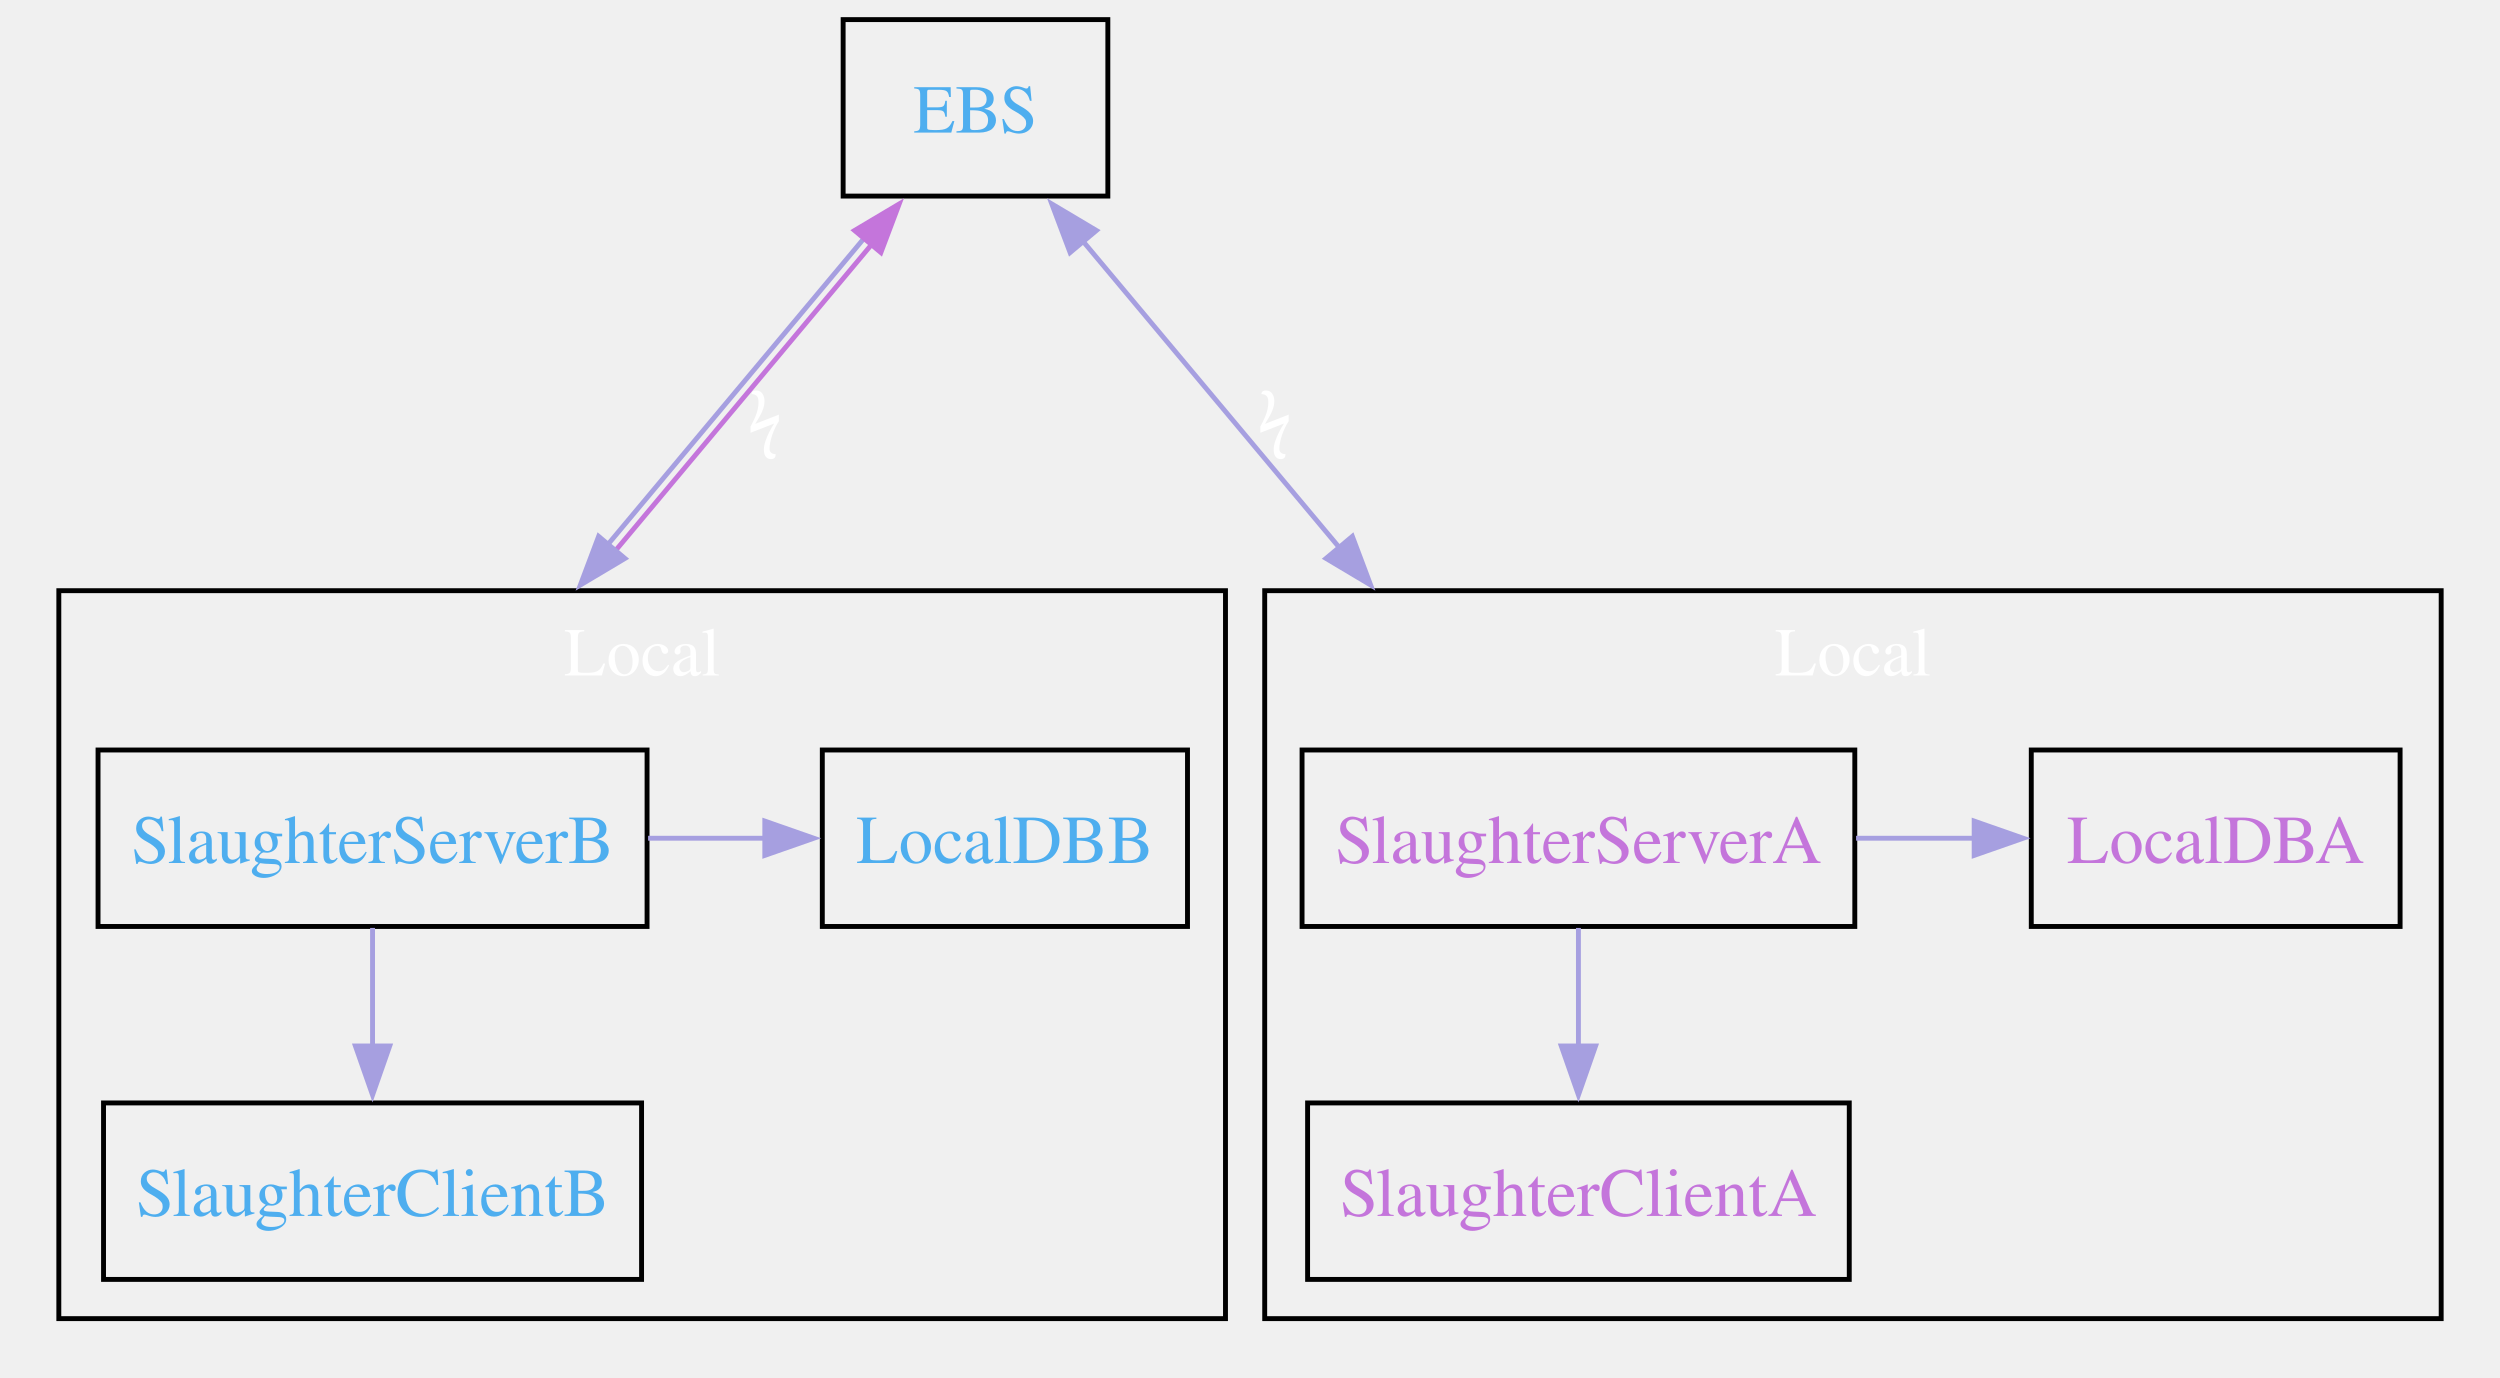
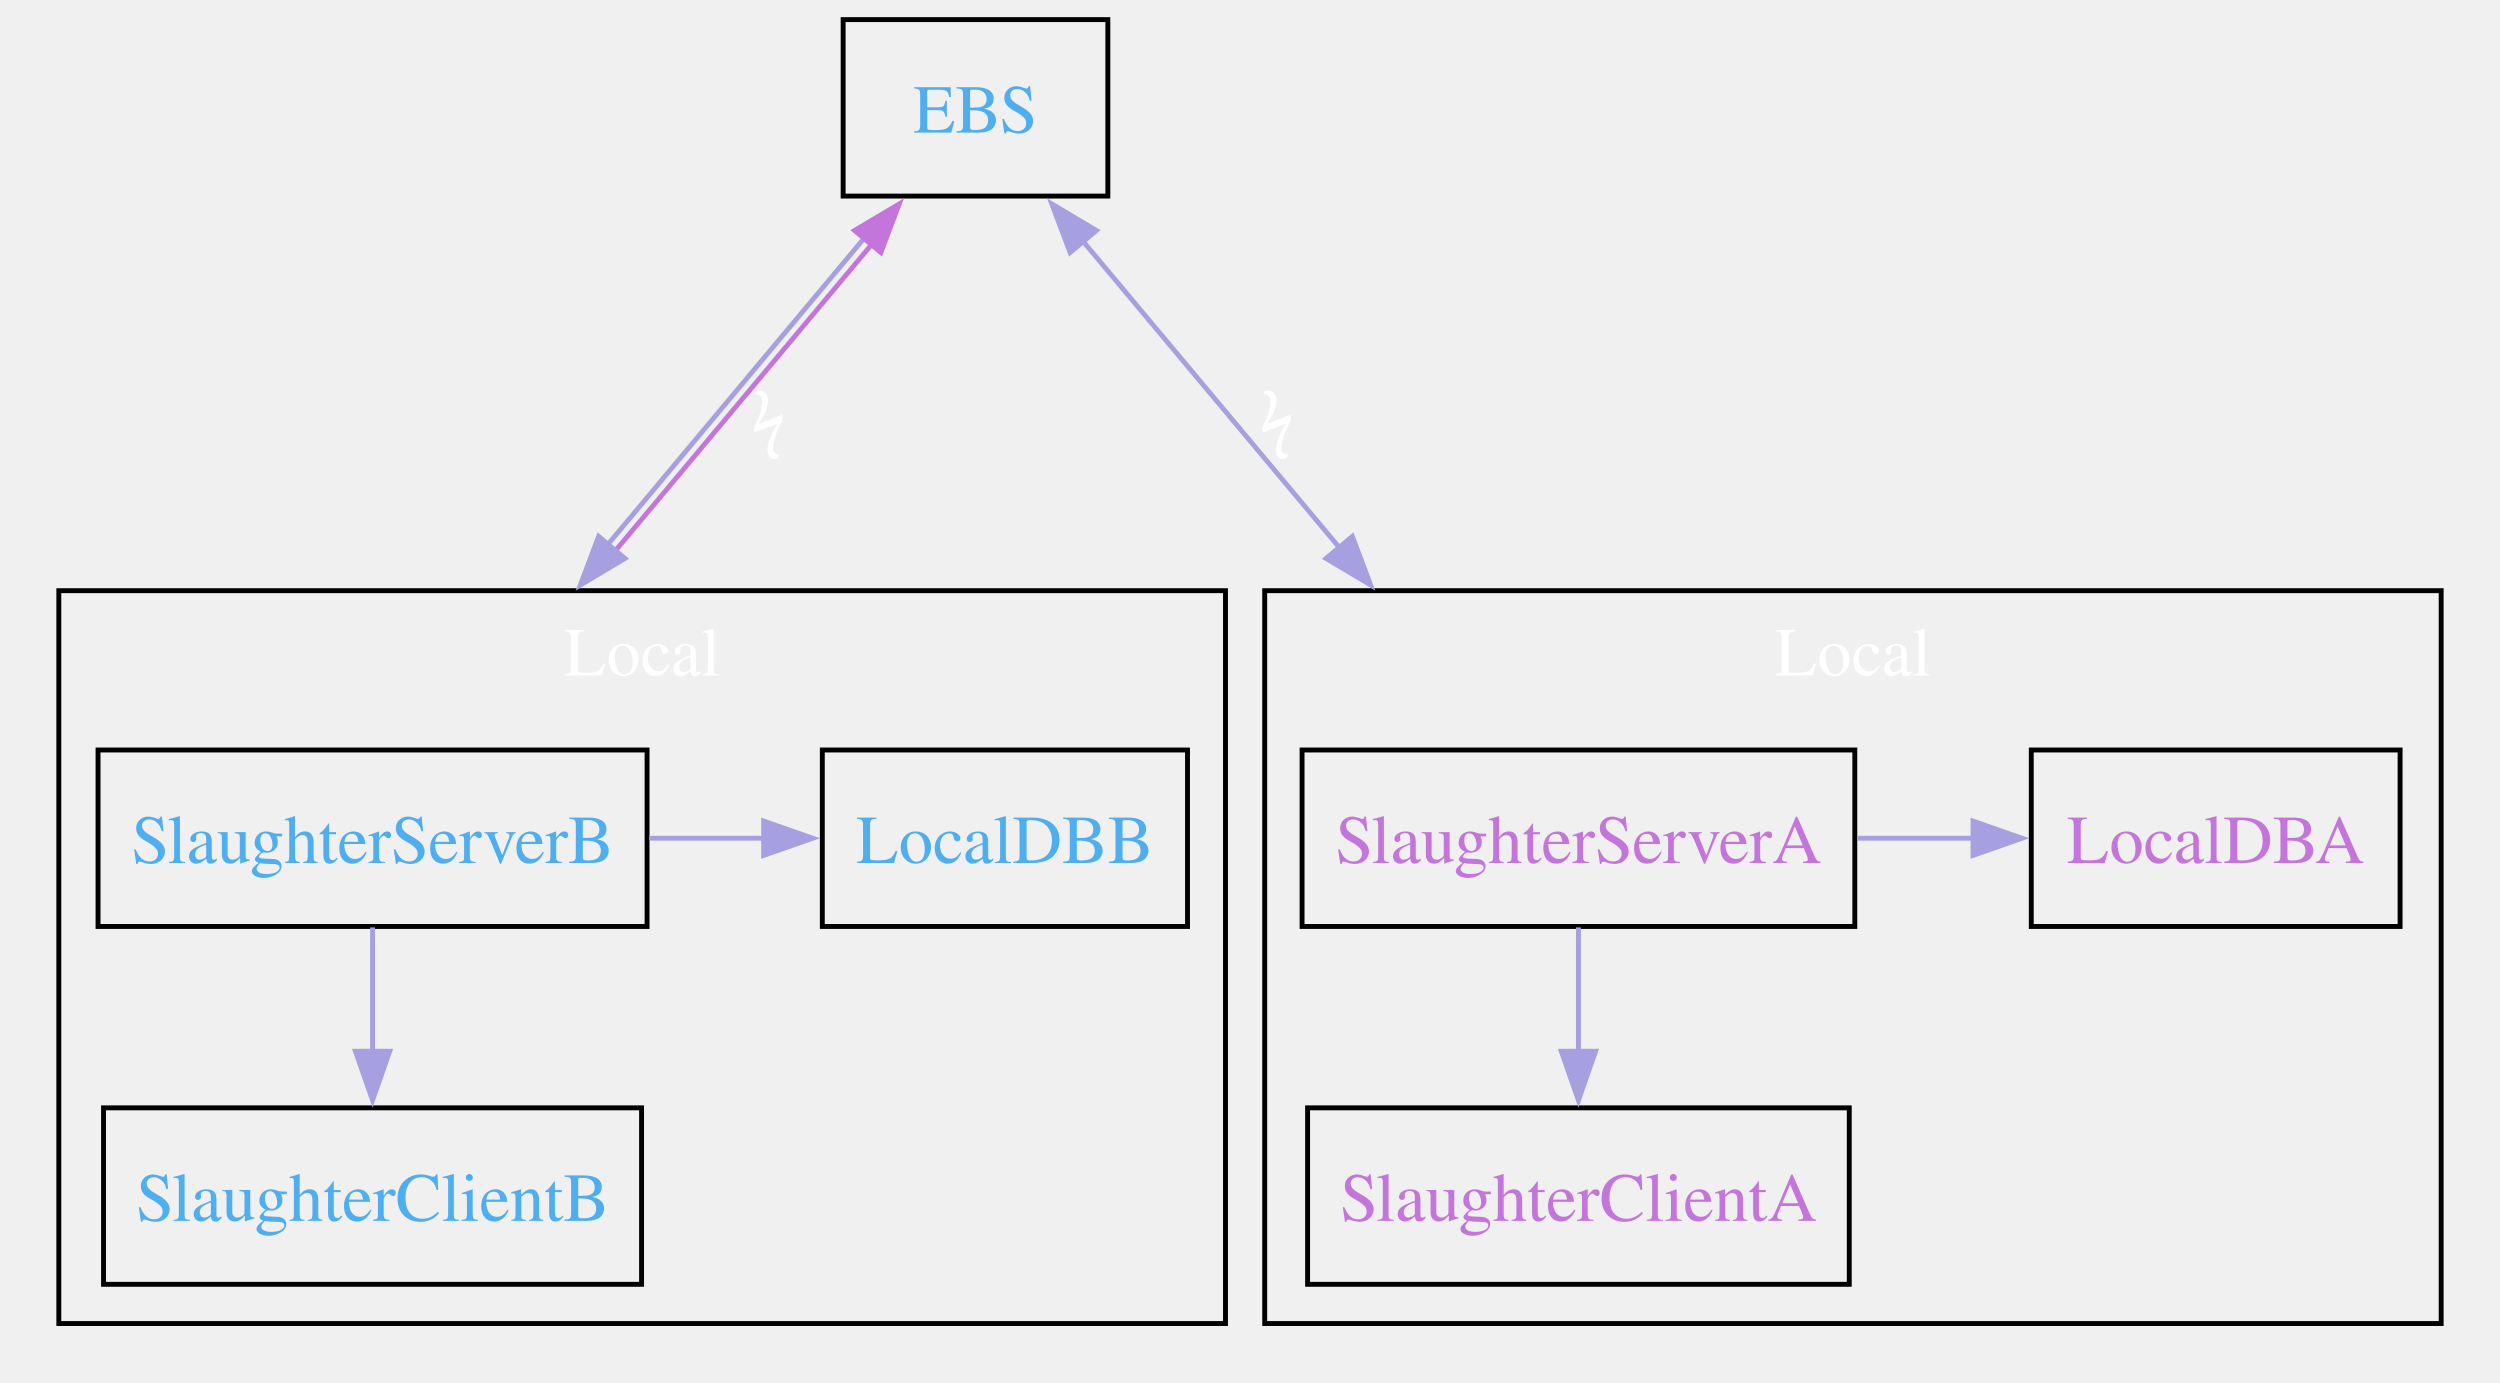
- <svg xmlns="http://www.w3.org/2000/svg" width="510pt" height="281pt" viewBox="0.00 0.00 510.00 281.00">
-   <g id="graph0" class="graph" transform="scale(1 1) rotate(0) translate(4 277)">
+ <svg xmlns="http://www.w3.org/2000/svg" width="510pt" height="282pt" viewBox="0.00 0.00 510.00 282.00">
+   <g id="graph0" class="graph" transform="scale(1 1) rotate(0) translate(4 278)">
    <g id="clust1" class="cluster">
-       <polygon fill="none" stroke="black" points="8,-8 8,-156.5 246,-156.5 246,-8 8,-8" />
-       <text text-anchor="middle" x="127" y="-139.2" font-family="Times,serif" font-size="14.00" fill="white">Local</text>
+       <polygon fill="none" stroke="black" points="8,-8 8,-157.5 246,-157.5 246,-8 8,-8" />
+       <text text-anchor="middle" x="127" y="-140.2" font-family="Times,serif" font-size="14.00" fill="white">Local</text>
    </g>
    <g id="clust3" class="cluster">
-       <polygon fill="none" stroke="black" points="254,-8 254,-156.5 494,-156.5 494,-8 254,-8" />
-       <text text-anchor="middle" x="374" y="-139.2" font-family="Times,serif" font-size="14.00" fill="white">Local</text>
+       <polygon fill="none" stroke="black" points="254,-8 254,-157.5 494,-157.5 494,-8 254,-8" />
+       <text text-anchor="middle" x="374" y="-140.2" font-family="Times,serif" font-size="14.00" fill="white">Local</text>
    </g>
    <g id="node1" class="node">
-       <polygon fill="none" stroke="black" points="128,-124 16,-124 16,-88 128,-88 128,-124" />
-       <text text-anchor="middle" x="72" y="-100.95" font-family="Times,serif" font-size="14.00" fill="#4eaeef">SlaughterServerB</text>
+       <polygon fill="none" stroke="black" points="128,-125 16,-125 16,-89 128,-89 128,-125" />
+       <text text-anchor="middle" x="72" y="-101.95" font-family="Times,serif" font-size="14.00" fill="#4eaeef">SlaughterServerB</text>
    </g>
    <g id="node2" class="node">
-       <polygon fill="none" stroke="black" points="238.25,-124 163.75,-124 163.75,-88 238.25,-88 238.25,-124" />
-       <text text-anchor="middle" x="201" y="-100.95" font-family="Times,serif" font-size="14.00" fill="#4eaeef">LocalDBB</text>
+       <polygon fill="none" stroke="black" points="238.25,-125 163.75,-125 163.75,-89 238.25,-89 238.25,-125" />
+       <text text-anchor="middle" x="201" y="-101.95" font-family="Times,serif" font-size="14.00" fill="#4eaeef">LocalDBB</text>
    </g>
    <g id="edge1" class="edge">
-       <path fill="none" stroke="#a69fe0" d="M128.21,-106C136.14,-106 144.25,-106 152.03,-106" />
-       <polygon fill="#a69fe0" stroke="#a69fe0" points="152.02,-109.5 162.02,-106 152.02,-102.5 152.02,-109.5" />
+       <path fill="none" stroke="#a69fe0" d="M128.44,-107C136.25,-107 144.05,-107 151.86,-107" />
+       <polygon fill="#a69fe0" stroke="#a69fe0" points="151.79,-110.5 161.79,-107 151.79,-103.5 151.79,-110.5" />
    </g>
    <g id="node3" class="node">
      <polygon fill="none" stroke="black" points="126.88,-52 17.12,-52 17.12,-16 126.88,-16 126.88,-52" />
      <text text-anchor="middle" x="72" y="-28.95" font-family="Times,serif" font-size="14.00" fill="#4eaeef">SlaughterClientB</text>
    </g>
    <g id="edge2" class="edge">
-       <path fill="none" stroke="#a69fe0" d="M72,-87.7C72,-80.41 72,-71.73 72,-63.54" />
-       <polygon fill="#a69fe0" stroke="#a69fe0" points="75.5,-63.62 72,-53.62 68.5,-63.62 75.5,-63.62" />
+       <path fill="none" stroke="#a69fe0" d="M72,-88.81C72,-81.23 72,-72.1 72,-63.54" />
+       <polygon fill="#a69fe0" stroke="#a69fe0" points="75.5,-63.54 72,-53.54 68.5,-63.54 75.5,-63.54" />
    </g>
    <g id="node4" class="node">
-       <polygon fill="none" stroke="black" points="374.38,-124 261.62,-124 261.62,-88 374.38,-88 374.38,-124" />
-       <text text-anchor="middle" x="318" y="-100.95" font-family="Times,serif" font-size="14.00" fill="#c475db">SlaughterServerA</text>
+       <polygon fill="none" stroke="black" points="374.38,-125 261.62,-125 261.62,-89 374.38,-89 374.38,-125" />
+       <text text-anchor="middle" x="318" y="-101.95" font-family="Times,serif" font-size="14.00" fill="#c475db">SlaughterServerA</text>
    </g>
    <g id="node5" class="node">
-       <polygon fill="none" stroke="black" points="485.62,-124 410.38,-124 410.38,-88 485.62,-88 485.62,-124" />
-       <text text-anchor="middle" x="448" y="-100.95" font-family="Times,serif" font-size="14.00" fill="#c475db">LocalDBA</text>
+       <polygon fill="none" stroke="black" points="485.62,-125 410.38,-125 410.38,-89 485.62,-89 485.62,-125" />
+       <text text-anchor="middle" x="448" y="-101.95" font-family="Times,serif" font-size="14.00" fill="#c475db">LocalDBA</text>
    </g>
    <g id="edge3" class="edge">
-       <path fill="none" stroke="#a69fe0" d="M374.64,-106C382.73,-106 391,-106 398.93,-106" />
-       <polygon fill="#a69fe0" stroke="#a69fe0" points="398.73,-109.5 408.73,-106 398.73,-102.5 398.73,-109.5" />
+       <path fill="none" stroke="#a69fe0" d="M374.88,-107C382.84,-107 390.8,-107 398.76,-107" />
+       <polygon fill="#a69fe0" stroke="#a69fe0" points="398.5,-110.5 408.5,-107 398.5,-103.5 398.5,-110.5" />
    </g>
    <g id="node6" class="node">
      <polygon fill="none" stroke="black" points="373.25,-52 262.75,-52 262.75,-16 373.25,-16 373.25,-52" />
      <text text-anchor="middle" x="318" y="-28.95" font-family="Times,serif" font-size="14.00" fill="#c475db">SlaughterClientA</text>
    </g>
    <g id="edge4" class="edge">
-       <path fill="none" stroke="#a69fe0" d="M318,-87.7C318,-80.41 318,-71.73 318,-63.54" />
-       <polygon fill="#a69fe0" stroke="#a69fe0" points="321.5,-63.62 318,-53.62 314.5,-63.62 321.5,-63.62" />
+       <path fill="none" stroke="#a69fe0" d="M318,-88.81C318,-81.23 318,-72.1 318,-63.54" />
+       <polygon fill="#a69fe0" stroke="#a69fe0" points="321.5,-63.54 318,-53.54 314.5,-63.54 321.5,-63.54" />
    </g>
    <g id="node7" class="node">
-       <polygon fill="none" stroke="black" points="222,-273 168,-273 168,-237 222,-237 222,-273" />
-       <text text-anchor="middle" x="195" y="-249.95" font-family="Times,serif" font-size="14.00" fill="#4eaeef">EBS</text>
+       <polygon fill="none" stroke="black" points="222,-274 168,-274 168,-238 222,-238 222,-274" />
+       <text text-anchor="middle" x="195" y="-250.95" font-family="Times,serif" font-size="14.00" fill="#4eaeef">EBS</text>
    </g>
    <g id="edge6" class="edge">
-       <path fill="none" stroke="#a69fe0" d="M172.42,-228.57C157.82,-211.13 138.02,-187.46 119.81,-165.69" />
-       <path fill="none" stroke="#c475db" d="M173.95,-227.29C159.36,-209.84 139.56,-186.18 121.34,-164.41" />
-       <polygon fill="#c475db" stroke="#c475db" points="170.33,-229.98 179.44,-235.4 175.7,-225.48 170.33,-229.98" />
-       <polygon fill="#a69fe0" stroke="#a69fe0" points="123.49,-163.08 114.39,-157.66 118.12,-167.58 123.49,-163.08" />
-       <text text-anchor="middle" x="152" y="-186.7" font-family="Times,serif" font-size="14.00" fill="white">ϟ</text>
+       <path fill="none" stroke="#a69fe0" d="M172.42,-229.57C157.82,-212.13 138.02,-188.46 119.81,-166.69" />
+       <path fill="none" stroke="#c475db" d="M173.95,-228.29C159.36,-210.84 139.56,-187.18 121.34,-165.41" />
+       <polygon fill="#c475db" stroke="#c475db" points="170.33,-230.98 179.44,-236.4 175.7,-226.48 170.33,-230.98" />
+       <polygon fill="#a69fe0" stroke="#a69fe0" points="123.49,-164.08 114.39,-158.66 118.12,-168.58 123.49,-164.08" />
+       <text text-anchor="middle" x="152.73" y="-187.7" font-family="Times,serif" font-size="14.00" fill="white">ϟ</text>
    </g>
    <g id="edge5" class="edge">
-       <path fill="none" stroke="#a69fe0" d="M216.81,-227.93C231.41,-210.48 251.21,-186.82 269.43,-165.05" />
-       <polygon fill="#a69fe0" stroke="#a69fe0" points="214.3,-225.48 210.56,-235.4 219.67,-229.98 214.3,-225.48" />
-       <polygon fill="#a69fe0" stroke="#a69fe0" points="271.88,-167.58 275.61,-157.66 266.51,-163.08 271.88,-167.58" />
-       <text text-anchor="middle" x="256" y="-186.7" font-family="Times,serif" font-size="14.00" fill="white">ϟ</text>
+       <path fill="none" stroke="#a69fe0" d="M216.81,-228.93C231.41,-211.48 251.21,-187.82 269.43,-166.05" />
+       <polygon fill="#a69fe0" stroke="#a69fe0" points="214.3,-226.48 210.56,-236.4 219.67,-230.98 214.3,-226.48" />
+       <polygon fill="#a69fe0" stroke="#a69fe0" points="271.88,-168.58 275.61,-158.66 266.51,-164.08 271.88,-168.58" />
+       <text text-anchor="middle" x="256.43" y="-187.7" font-family="Times,serif" font-size="14.00" fill="white">ϟ</text>
    </g>
  </g>
</svg>
